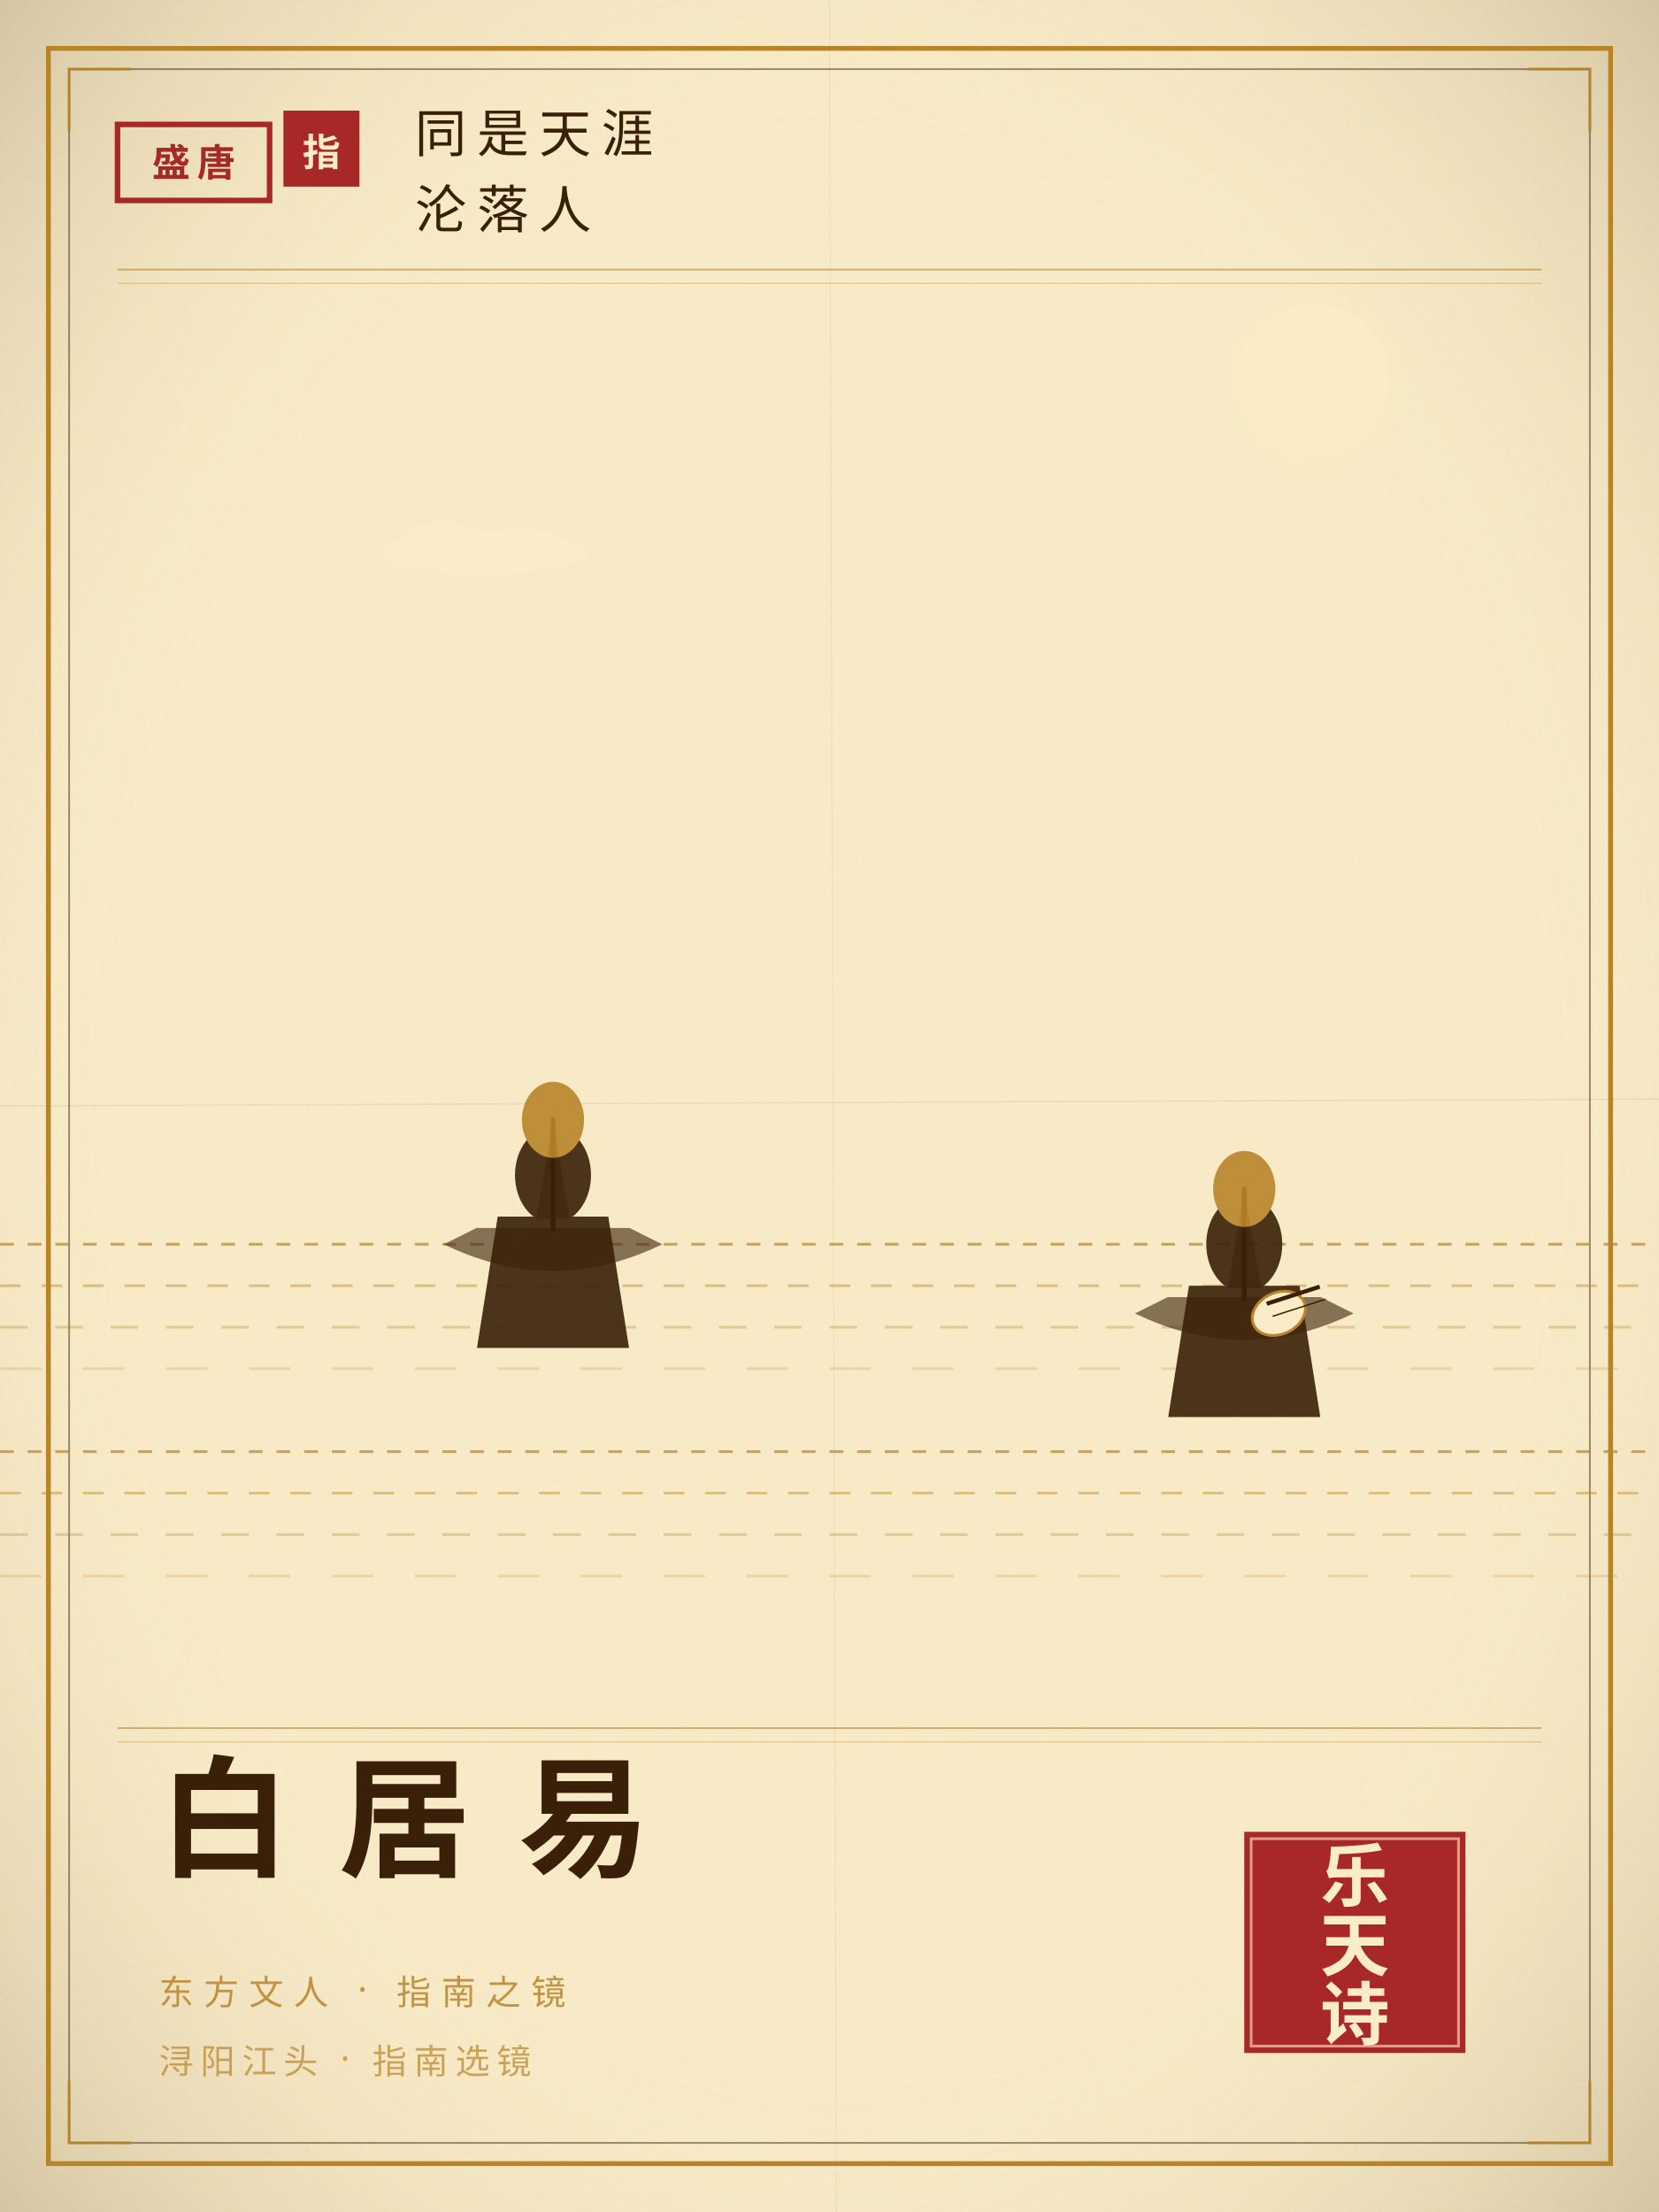
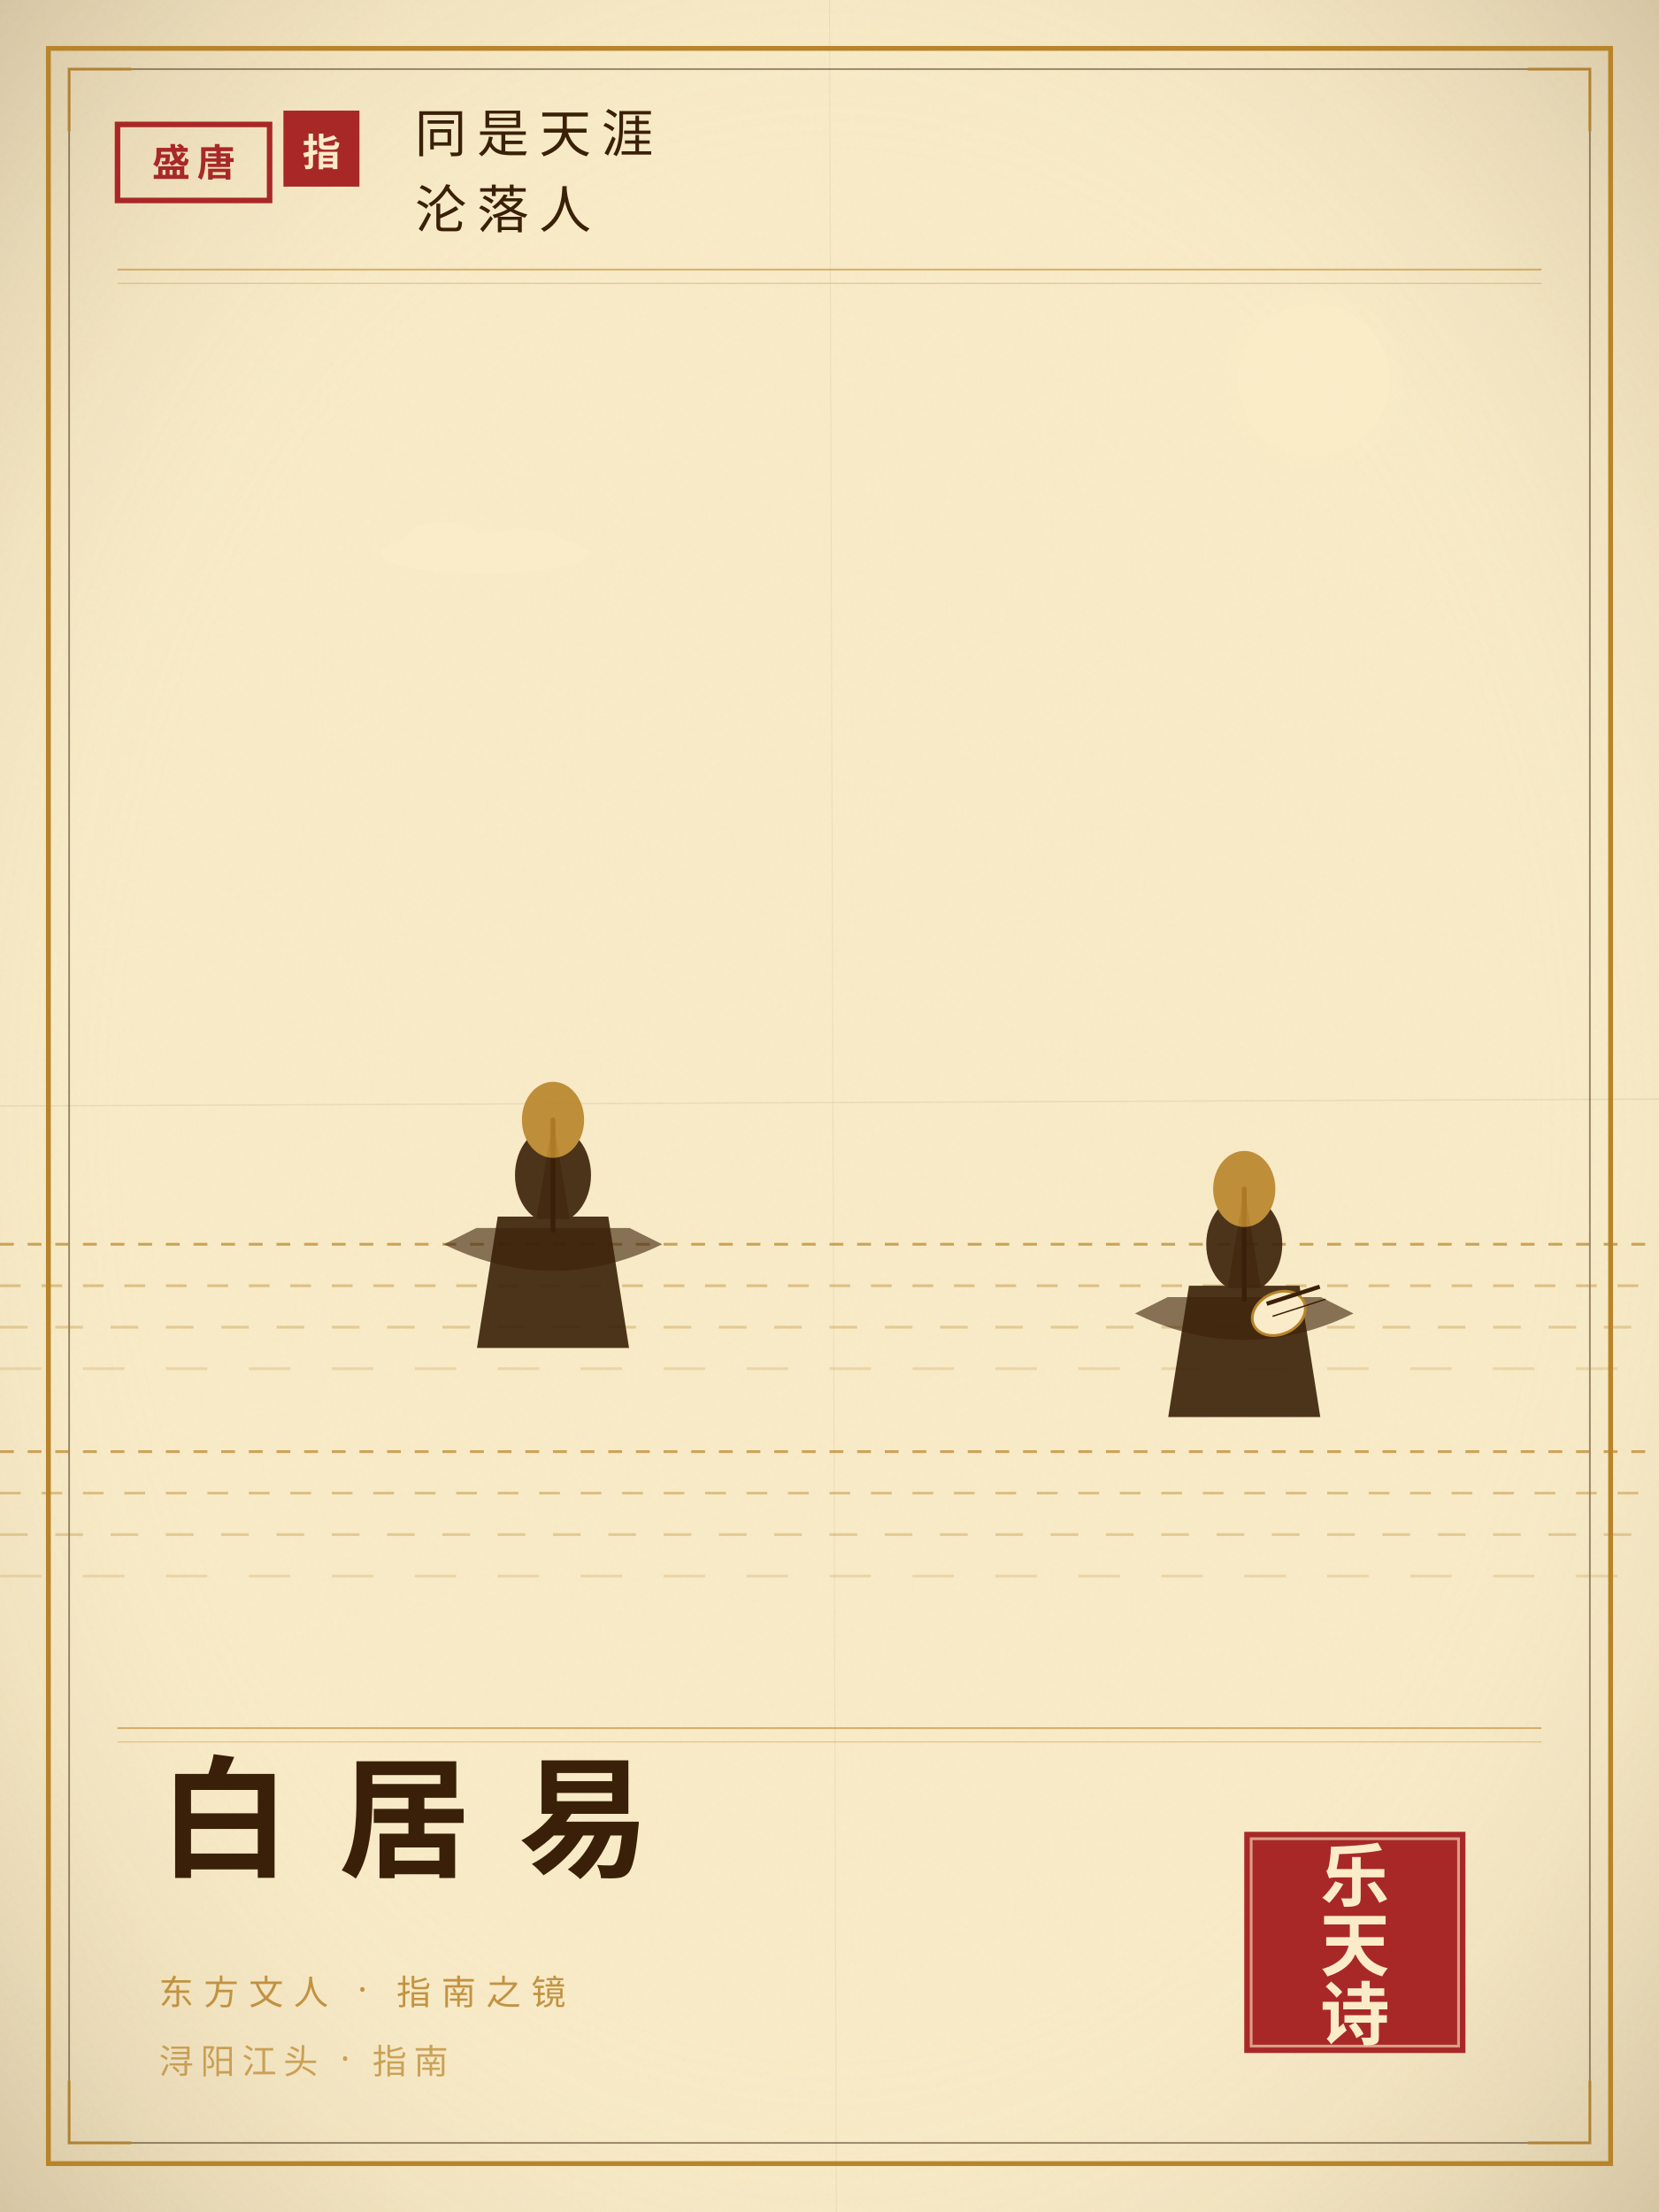
<svg xmlns="http://www.w3.org/2000/svg" viewBox="0 0 480 640" width="480" height="640" preserveAspectRatio="xMidYMid meet">
  <defs>
    <filter id="ink-85" x="-10%" y="-10%" width="120%" height="120%">
      <feTurbulence type="fractalNoise" baseFrequency="0.022" numOctaves="2" seed="85" result="noise" />
      <feDisplacementMap in="SourceGraphic" in2="noise" scale="2.4" />
    </filter>
    <filter id="ink-strong-85" x="-10%" y="-10%" width="120%" height="120%">
      <feTurbulence type="fractalNoise" baseFrequency="0.045" numOctaves="3" seed="92" result="noise" />
      <feDisplacementMap in="SourceGraphic" in2="noise" scale="3.6" />
    </filter>
    <filter id="wash-85" x="-20%" y="-20%" width="140%" height="140%">
      <feTurbulence type="fractalNoise" baseFrequency="0.018" numOctaves="2" seed="88" result="t" />
      <feDisplacementMap in="SourceGraphic" in2="t" scale="6" />
      <feGaussianBlur stdDeviation="0.6" />
    </filter>
    <filter id="haze-85">
      <feGaussianBlur stdDeviation="2.4" />
    </filter>
    <filter id="paper-85" x="0%" y="0%" width="100%" height="100%">
      <feTurbulence type="fractalNoise" baseFrequency="0.85" numOctaves="2" seed="96" result="grain" />
      <feColorMatrix in="grain" type="matrix" values="0 0 0 0 0.45                 0 0 0 0 0.35                 0 0 0 0 0.20                 0 0 0 0.10 0" />
    </filter>
  </defs>
  <rect x="0" y="0" width="480" height="640" fill="#faecc8" />
  <rect x="0" y="0" width="480" height="640" fill="#faecc8" filter="url(#paper-85)" opacity="0.55" />
  <radialGradient id="vignette-85" cx="50%" cy="50%" r="70%">
    <stop offset="60%" stop-color="#faecc8" stop-opacity="0" />
    <stop offset="100%" stop-color="#3a2008" stop-opacity="0.18" />
  </radialGradient>
  <rect x="0" y="0" width="480" height="640" fill="url(#vignette-85)" />
  <path d="M 0 320 L 480 318" stroke="#3a2008" stroke-width="0.4" opacity="0.08" />
  <path d="M 240 0 L 242 640" stroke="#3a2008" stroke-width="0.3" opacity="0.06" />
  <rect x="14" y="14" width="452" height="612" fill="none" stroke="#b8842a" stroke-width="1.4" />
  <rect x="20" y="20" width="440" height="600" fill="none" stroke="#3a2008" stroke-width="0.5" opacity="0.5" />
  <g stroke="#b8842a" stroke-width="0.9" fill="none" opacity="0.7">
    <path d="M 20 38 L 20 20 L 38 20" />
    <path d="M 442 20 L 460 20 L 460 38" />
    <path d="M 460 602 L 460 620 L 442 620" />
    <path d="M 38 620 L 20 620 L 20 602" />
  </g>
  <g>
    <g transform="translate(34 36)">
      <rect x="0" y="0" width="44" height="22" fill="none" stroke="#a82828" stroke-width="1.6" />
      <text x="22" y="15" text-anchor="middle" font-family="STKaiti, KaiTi, serif" font-size="11" fill="#a82828" letter-spacing="2" font-weight="600">盛唐</text>
    </g>
    <g transform="translate(82 32)">
      <rect x="0" y="0" width="22" height="22" fill="#a82828" />
      <text x="11" y="16" text-anchor="middle" font-family="serif" font-size="11" fill="#faecc8" font-weight="700">指</text>
    </g>
    <g transform="translate(120 44)">
      <text font-family="STKaiti, KaiTi, serif" font-size="15" fill="#3a2008" letter-spacing="3" font-weight="500">
        <tspan x="0" dy="0">同是天涯</tspan>
        <tspan x="0" dy="22">沦落人</tspan>
      </text>
    </g>
    <line x1="34" y1="78" x2="446" y2="78" stroke="#b8842a" stroke-width="0.5" opacity="0.6" />
    <line x1="34" y1="82" x2="446" y2="82" stroke="#b8842a" stroke-width="0.3" opacity="0.4" />
  </g>
  <g>
    <g stroke="#b8842a" stroke-width="0.8" fill="none" opacity="0.7">
      <path d="M 0 360 L 480 360" stroke-dasharray="4 4" />
      <path d="M 0 372 L 480 372" stroke-dasharray="6 6" opacity="0.6" />
      <path d="M 0 384 L 480 384" stroke-dasharray="8 8" opacity="0.45" />
      <path d="M 0 396 L 480 396" stroke-dasharray="12 12" opacity="0.3" />
    </g>
    <g stroke="#b8842a" stroke-width="0.8" fill="none" opacity="0.7">
      <path d="M 0 420 L 480 420" stroke-dasharray="4 4" />
      <path d="M 0 432 L 480 432" stroke-dasharray="6 6" opacity="0.6" />
      <path d="M 0 444 L 480 444" stroke-dasharray="8 8" opacity="0.45" />
      <path d="M 0 456 L 480 456" stroke-dasharray="12 12" opacity="0.3" />
    </g>
    <g stroke="#3a2008" stroke-width="1.4" fill="none" stroke-linecap="round">
      <path d="M 130 360 Q 160 374 190 360 L 182 356 L 138 356 Z" fill="#3a2008" opacity="0.6" />
      <line x1="160" y1="356" x2="160" y2="324" />
      <path d="M 160 328 L 164 352 L 156 352 Z" fill="#3a2008" opacity="0.5" />
    </g>
    <g stroke="#3a2008" stroke-width="1.4" fill="none" stroke-linecap="round">
      <path d="M 330 380 Q 360 394 390 380 L 382 376 L 338 376 Z" fill="#3a2008" opacity="0.6" />
      <line x1="360" y1="376" x2="360" y2="344" />
      <path d="M 360 348 L 364 372 L 356 372 Z" fill="#3a2008" opacity="0.5" />
    </g>
    <g>
      <circle cx="380" cy="110" r="26" fill="#faecc8" opacity="0.18" />
      <circle cx="380" cy="110" r="22" fill="#faecc8" opacity="0.9" />
    </g>
    <g fill="#faecc8" opacity="0.85">
      <ellipse cx="140" cy="160" rx="30" ry="6" />
      <ellipse cx="128" cy="156" rx="10.8" ry="5" />
      <ellipse cx="150.8" cy="157" rx="12" ry="4" />
    </g>
    <g transform="translate(160 340)" fill="#3a2008" opacity="0.9">
      <ellipse cx="0" cy="0" rx="11" ry="14" />
      <path d="M -16 12 L -22 50 L 22 50 L 16 12 Z" />
      <ellipse cx="0" cy="-16" rx="9" ry="11" fill="#b8842a" />
    </g>
    <g transform="translate(360 360)" fill="#3a2008" opacity="0.9">
      <ellipse cx="0" cy="0" rx="11" ry="14" />
      <path d="M -16 12 L -22 50 L 22 50 L 16 12 Z" />
      <ellipse cx="0" cy="-16" rx="9" ry="11" fill="#b8842a" />
    </g>
    <g transform="translate(370 380) rotate(-25)">
      <ellipse cx="0" cy="0" rx="8" ry="6" fill="#faecc8" stroke="#b8842a" stroke-width="0.8" />
      <line x1="-2" y1="-4" x2="14" y2="-2" stroke="#3a2008" stroke-width="1.2" />
      <line x1="-2" y1="0" x2="14" y2="2" stroke="#3a2008" stroke-width="0.4" />
    </g>
  </g>
  <g>
    <line x1="34" y1="500" x2="446" y2="500" stroke="#b8842a" stroke-width="0.5" opacity="0.6" />
    <line x1="34" y1="504" x2="446" y2="504" stroke="#b8842a" stroke-width="0.3" opacity="0.4" />
    <g transform="translate(46 540)">
      <text font-family="STKaiti, KaiTi, serif" font-size="38" fill="#3a2008" letter-spacing="14" font-weight="700">白居易</text>
      <text x="0" y="40" font-family="STKaiti, KaiTi, serif" font-size="10" fill="#b8842a" letter-spacing="3" opacity="0.85">东方文人 · 指南之镜</text>
    </g>
    <g transform="translate(360 530)">
      <rect x="0" y="0" width="64" height="64" fill="#a82828" filter="url(#ink-40)" />
      <rect x="2" y="2" width="60" height="60" fill="none" stroke="#faecc8" stroke-width="0.8" opacity="0.6" />
      <text x="32" y="20" text-anchor="middle" font-family="serif" font-size="20" fill="#faecc8" font-weight="900">乐</text>
      <text x="32" y="40" text-anchor="middle" font-family="serif" font-size="20" fill="#faecc8" font-weight="900">天</text>
      <text x="32" y="60" text-anchor="middle" font-family="serif" font-size="20" fill="#faecc8" font-weight="900">诗</text>
    </g>
  </g>
  <g transform="translate(46 600)">
-     <text font-family="STKaiti, KaiTi, serif" font-size="10" fill="#b8842a" letter-spacing="2" opacity="0.7">浔阳江头 · 指南选镜</text>
+     <text font-family="STKaiti, KaiTi, serif" font-size="10" fill="#b8842a" letter-spacing="2" opacity="0.7">浔阳江头 · 指南</text>
  </g>
</svg>
